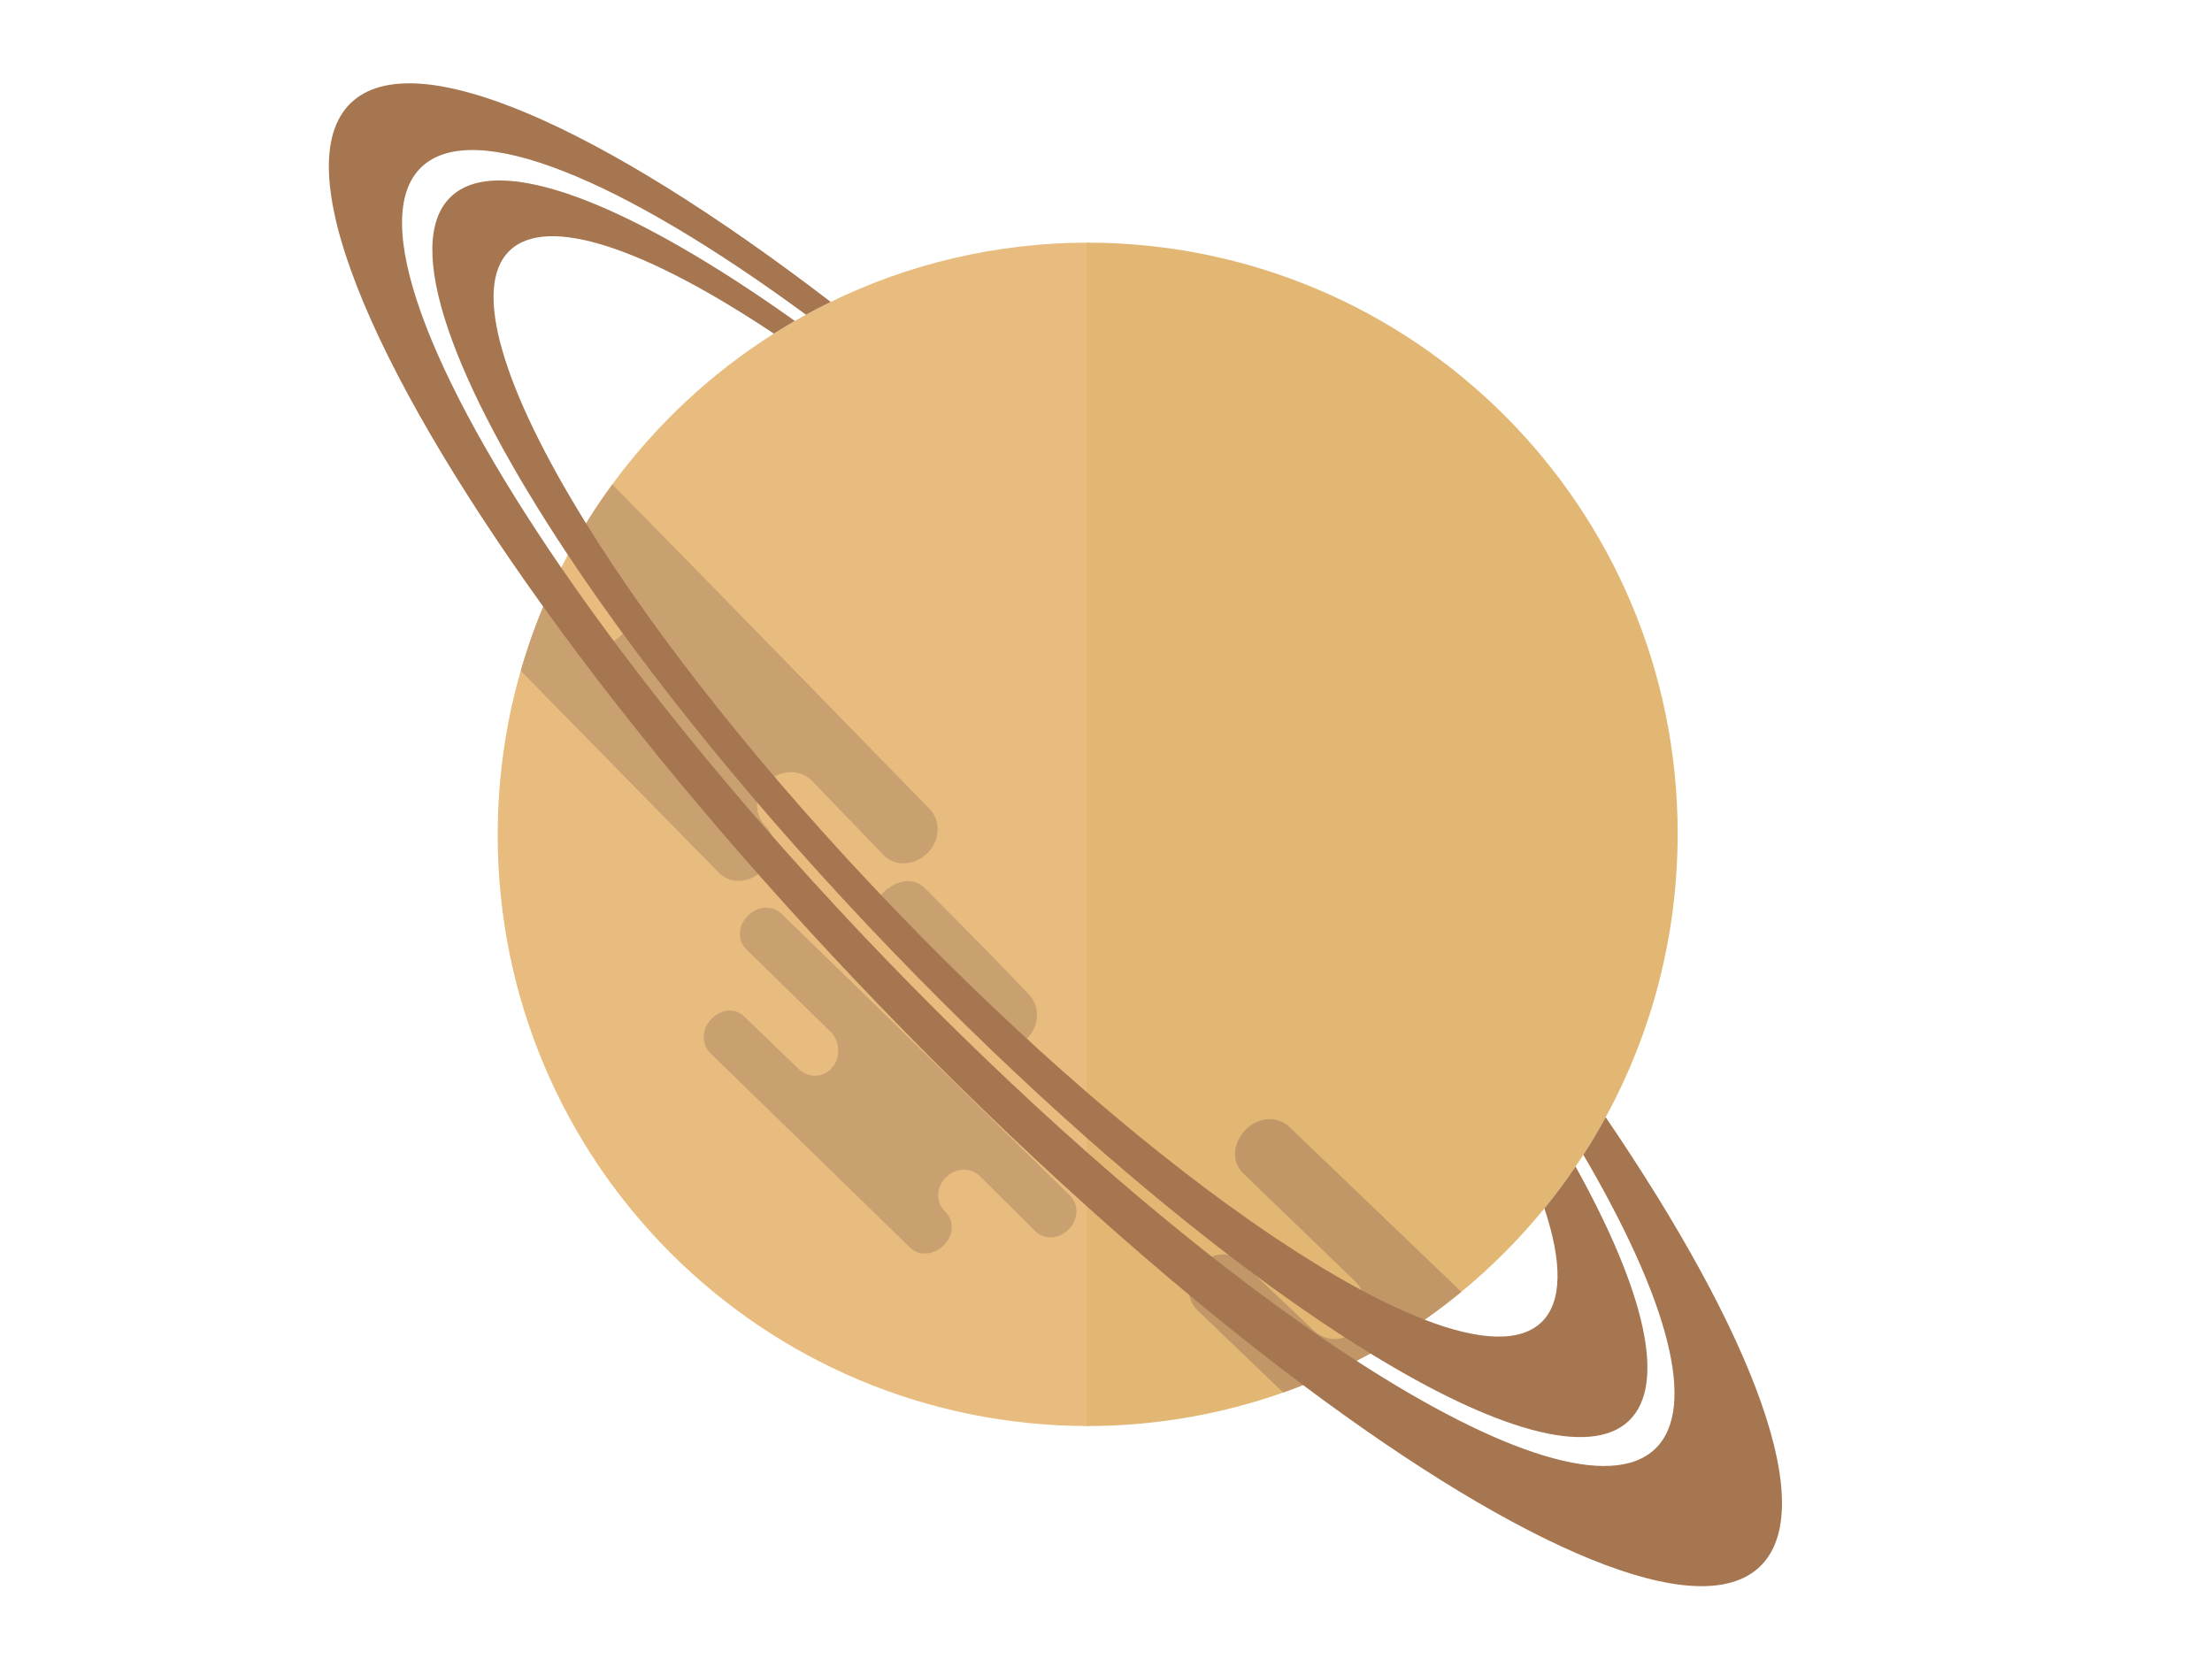
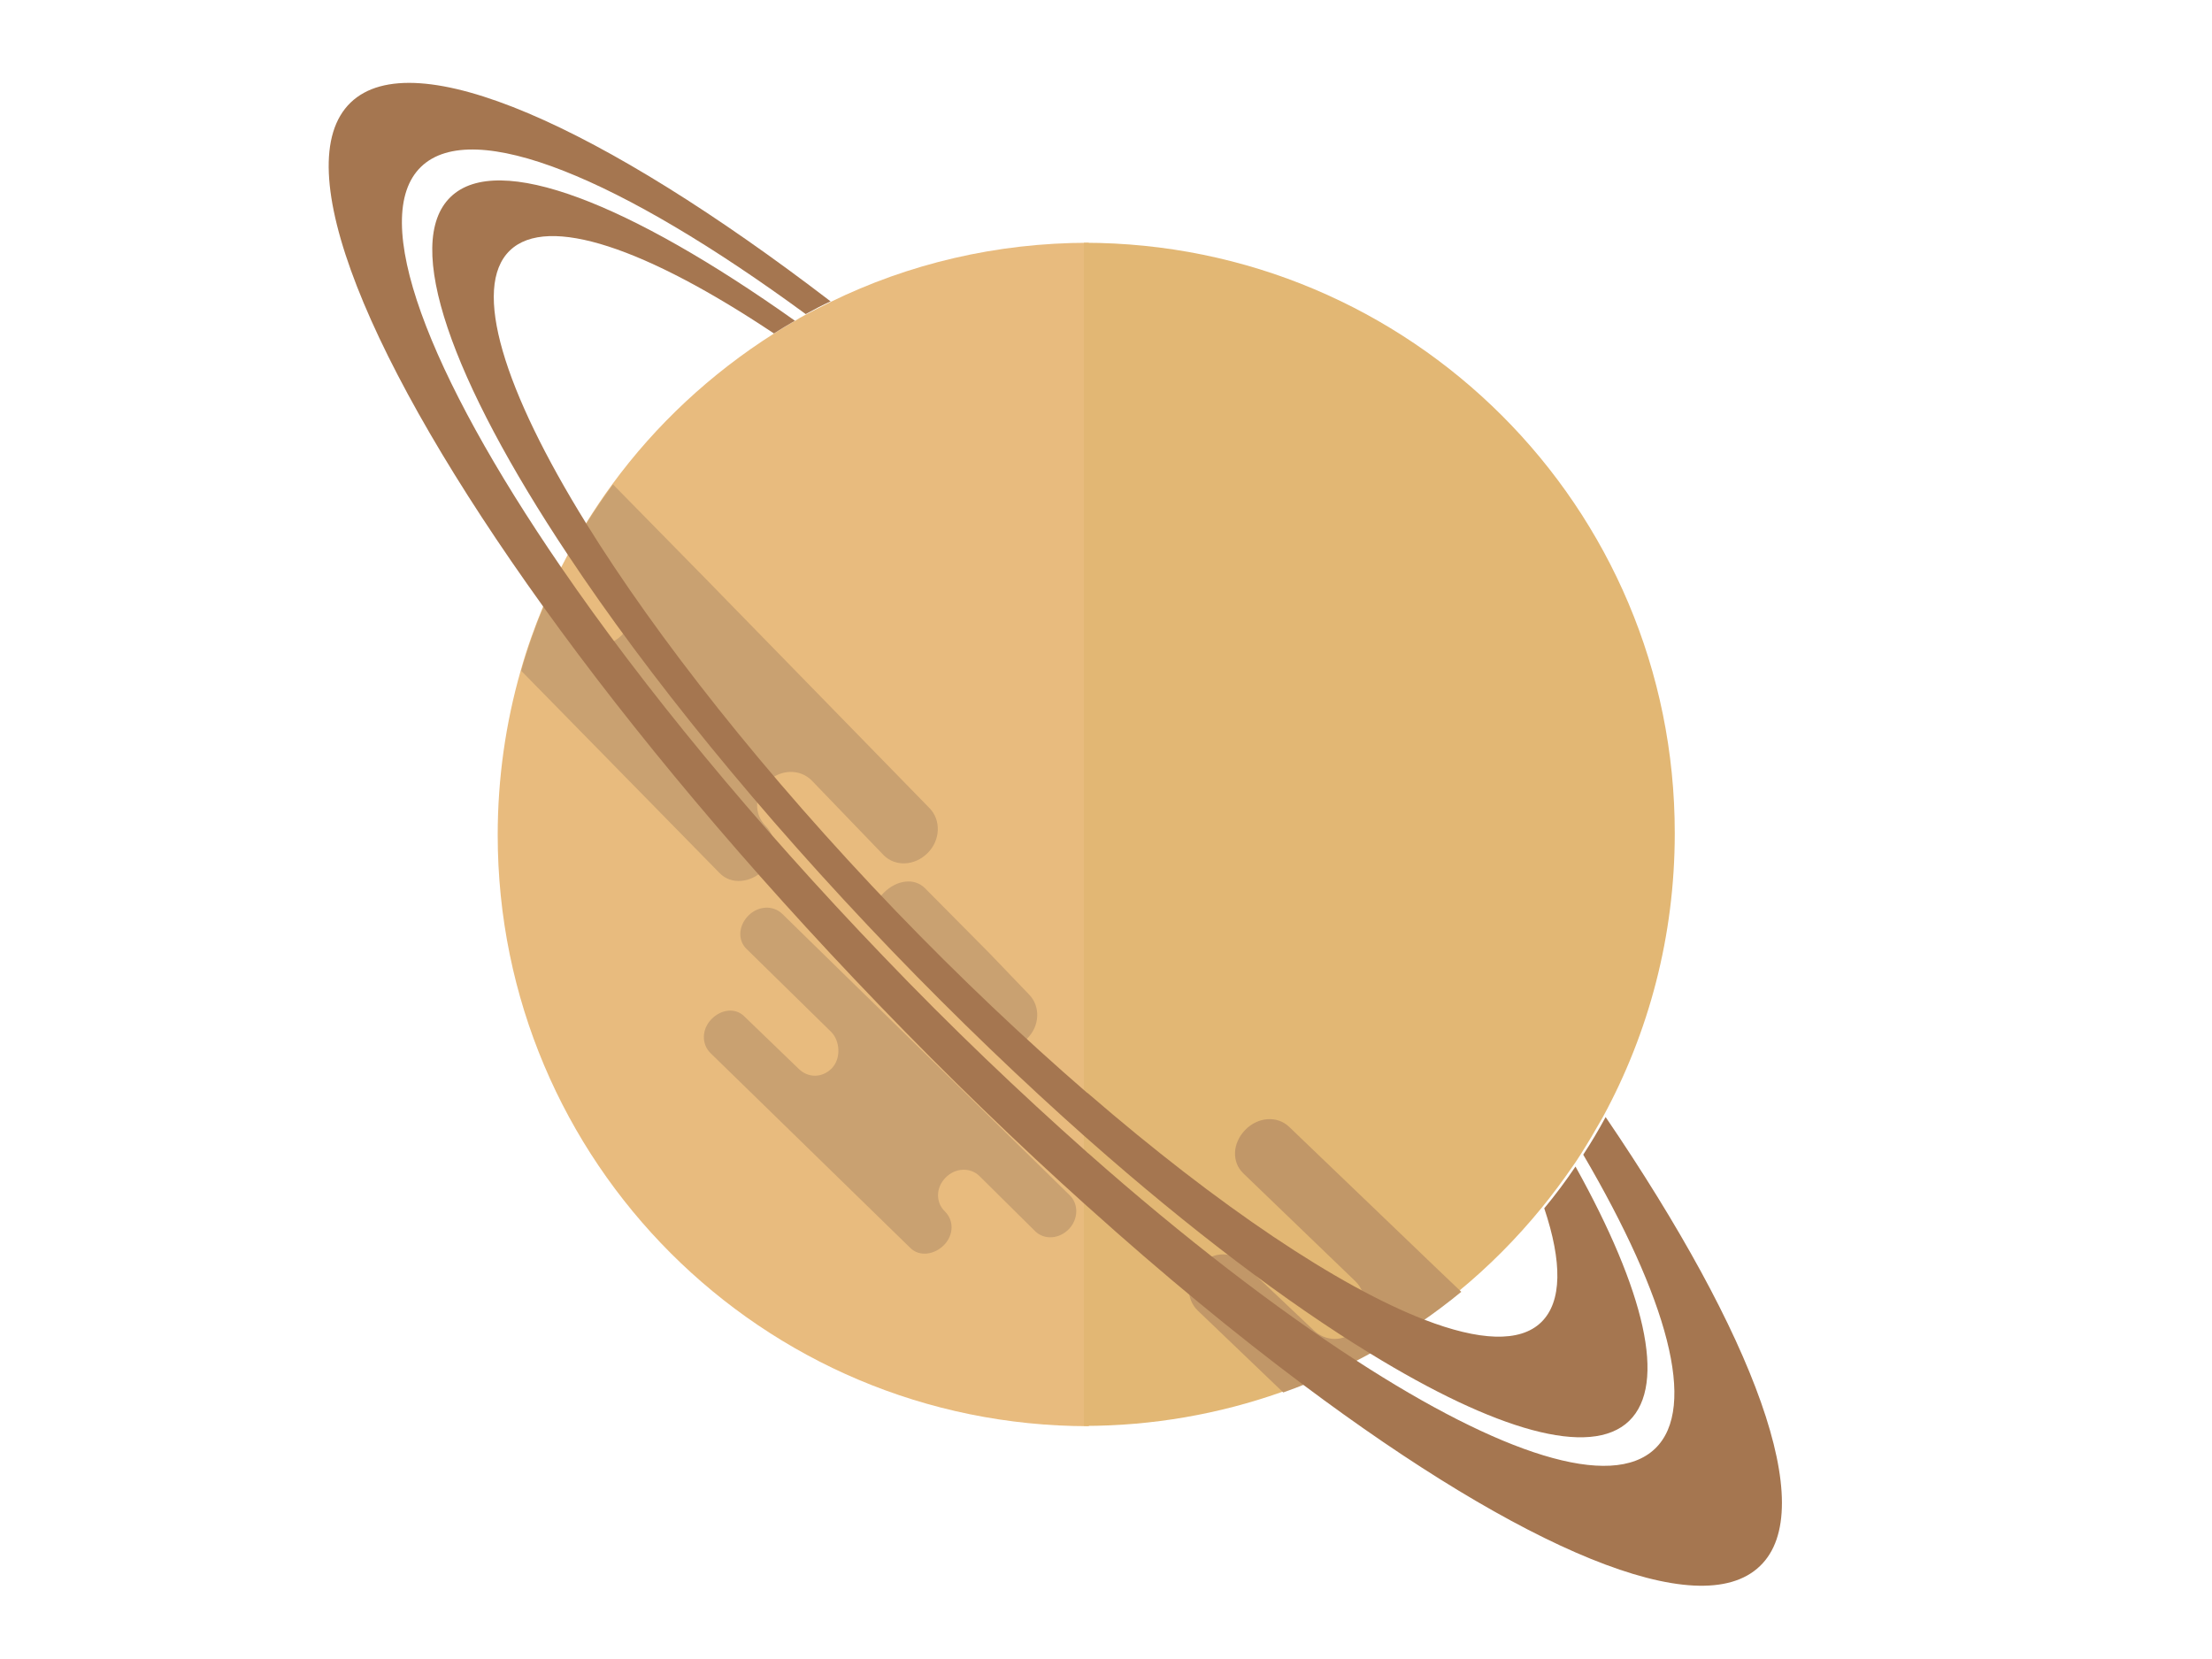
- <svg xmlns="http://www.w3.org/2000/svg" version="1.1" id="Layer_1" x="0px" y="0px" viewBox="0 0 800 600" enable-background="new 0 0 800 600" xml:space="preserve">
-   <path fill="#E8BB7E" d="M300.44,109.19c-3.02,1.47-6.01,3.01-8.95,4.63c-1.35,0.73-2.69,1.48-4.02,2.25  c-2.57,1.48-5.1,3.01-7.6,4.59c-22.72,14.36-42.55,32.9-58.42,54.53c-3.35,4.56-6.53,9.26-9.5,14.1c-1.3,2.08-2.55,4.19-3.77,6.32  c-0.96,1.68-1.9,3.37-2.8,5.07c-0.83,1.53-1.63,3.07-2.41,4.62c-2.07,4.07-4,8.22-5.8,12.44c-0.24,0.55-0.47,1.11-0.7,1.67  c-3.15,7.52-5.87,15.27-8.14,23.2C182.9,261.47,180,281.4,180,302c0,118.19,95.56,213.75,213.75,213.75v-428  C360.28,87.75,328.63,95.45,300.44,109.19z" />
-   <path fill="#E2B774" d="M393,87.75v100.63v11.65v4.63v9.88v301.21c24.93,0,48.86-4.27,71.09-12.13c2.42-0.85,4.82-1.75,7.19-2.69  c6.61-2.61,13.05-5.53,19.32-8.77c1.68-0.87,3.35-1.76,5.01-2.67c6.78-3.71,13.33-7.79,19.64-12.2c4.54-3.19,8.96-6.55,13.24-10.06  c10.99-9.05,21.06-19.16,30.06-30.2c3.98-4.87,7.74-9.92,11.27-15.14c0.96-1.4,1.9-2.81,2.82-4.24c2.85-4.42,5.55-8.96,8.07-13.6  c16.61-30.47,26.04-65.42,26.04-102.55C606.75,183.31,511.19,87.75,393,87.75z" />
+ <svg xmlns="http://www.w3.org/2000/svg" version="1.1" id="Layer_1" x="0px" y="0px" viewBox="0 0 800 600" style="enable-background:new 0 0 800 600;" xml:space="preserve">
+   <style type="text/css">
+ 	.st0{fill:#E8BB7E;}
+ 	.st1{fill:#E2B774;}
+ 	.st2{fill:#C9A171;}
+ 	.st3{fill:#C19768;}
+ 	.st4{fill:#A57650;}
+ </style>
+   <path class="st0" d="M300.4,109.2c-3,1.5-6,3-9,4.6c-1.4,0.7-2.7,1.5-4,2.3c-2.6,1.5-5.1,3-7.6,4.6c-22.7,14.4-42.6,32.9-58.4,54.5  c-3.4,4.6-6.5,9.3-9.5,14.1c-1.3,2.1-2.6,4.2-3.8,6.3c-1,1.7-1.9,3.4-2.8,5.1c-0.8,1.5-1.6,3.1-2.4,4.6c-2.1,4.1-4,8.2-5.8,12.4  c-0.2,0.6-0.5,1.1-0.7,1.7c-3.1,7.5-5.9,15.3-8.1,23.2c-5.4,18.9-8.3,38.8-8.3,59.4c0,118.2,95.6,213.8,213.8,213.8v-428  C360.3,87.8,328.6,95.4,300.4,109.2z" />
+   <path class="st1" d="M392,87.8v100.6V200v4.6v9.9v301.2c24.9,0,48.9-4.3,71.1-12.1c2.4-0.9,4.8-1.8,7.2-2.7c6.6-2.6,13-5.5,19.3-8.8  c1.7-0.9,3.4-1.8,5-2.7c6.8-3.7,13.3-7.8,19.6-12.2c4.5-3.2,9-6.5,13.2-10.1c11-9,21.1-19.2,30.1-30.2c4-4.9,7.7-9.9,11.3-15.1  c1-1.4,1.9-2.8,2.8-4.2c2.8-4.4,5.5-9,8.1-13.6c16.6-30.5,26-65.4,26-102.6C605.8,183.3,510.2,87.8,392,87.8z" />
  <g>
-     <path fill="#C9A171" d="M335.46,308.5c-4.73,4.67-11.7,5.01-15.86,0.8l-25.97-26.95c-4.2-4.25-11.42-4.16-16.14,0.51   c-4.74,4.68-4.86,11.6-0.65,15.86c4.2,4.25,4.13,11.13-0.64,15.85c-4.73,4.67-11.84,5.48-16.05,1.22l-71.82-73.18   c2.44-8.52,5.4-16.82,8.84-24.87l11.89,11.98c4.2,4.25,10.83,4.76,15.55,0.09c4.73-4.68,4.26-13.05,0.1-17.26l-16.53-16.94   c4.04-7.07,8.47-13.89,13.27-20.42l33.49,34.1l81.13,83.14C340.28,296.6,340.19,303.82,335.46,308.5z" />
+     <path class="st2" d="M335.5,308.5c-4.7,4.7-11.7,5-15.9,0.8l-26-27c-4.2-4.3-11.4-4.2-16.1,0.5c-4.7,4.7-4.9,11.6-0.6,15.9   c4.2,4.3,4.1,11.1-0.6,15.9c-4.7,4.7-11.8,5.5-16,1.2l-71.8-73.2c2.4-8.5,5.4-16.8,8.8-24.9l11.9,12c4.2,4.3,10.8,4.8,15.6,0.1   c4.7-4.7,4.3-13.1,0.1-17.3l-16.5-16.9c4-7.1,8.5-13.9,13.3-20.4l33.5,34.1l81.1,83.1C340.3,296.6,340.2,303.8,335.5,308.5z" />
  </g>
-   <path fill="#C9A171" d="M323.51,370.23l63.32,61.99c3.29,3.11,3.34,8.61-0.19,12.27c-3.53,3.65-8.83,4.03-12.09,0.89l-20.27-20.1  c-3.28-3.17-8.79-2.98-12.32,0.67c-3.52,3.65-3.5,8.93-0.22,12.1s3.34,8.42-0.22,12.1c-3.52,3.65-8.93,4.39-12.21,1.22l-72.36-70.44  c-3.28-3.17-3.31-8.65,0.25-12.33c3.52-3.65,8.57-4.22,11.82-1.08l19.83,19.09c3.28,3.17,8.34,3.44,11.86-0.2  c3.52-3.65,3.02-10.03-0.23-13.16l-30.64-30c-3.28-3.17-2.94-8.37,0.58-12.01c3.52-3.65,8.94-3.94,12.21-0.77L323.51,370.23  L323.51,370.23z" />
+   <path class="st2" d="M323.5,370.2l63.3,62c3.3,3.1,3.3,8.6-0.2,12.3c-3.5,3.6-8.8,4-12.1,0.9l-20.3-20.1c-3.3-3.2-8.8-3-12.3,0.7  c-3.5,3.6-3.5,8.9-0.2,12.1s3.3,8.4-0.2,12.1c-3.5,3.6-8.9,4.4-12.2,1.2L257,380.9c-3.3-3.2-3.3-8.6,0.3-12.3  c3.5-3.6,8.6-4.2,11.8-1.1l19.8,19.1c3.3,3.2,8.3,3.4,11.9-0.2c3.5-3.6,3-10-0.2-13.2l-30.6-30c-3.3-3.2-2.9-8.4,0.6-12  c3.5-3.6,8.9-3.9,12.2-0.8L323.5,370.2L323.5,370.2z" />
  <g>
-     <path fill="#C19768" d="M528.49,467.23c-19,15.62-40.74,28.04-64.4,36.39l-30.9-29.63c-4.33-4.13-4.42-11.31,0.2-16.16   c4.59-4.83,11.19-5.63,15.49-1.54l26.18,24.83c4.33,4.12,10.96,4.43,15.54-0.38c4.59-4.82,3.87-13.17-0.42-17.26l-40.46-39.03   c-4.34-4.1-3.96-10.92,0.63-15.73c4.59-4.82,11.66-5.25,16-1.12l53.94,51.72L528.49,467.23z" />
+     <path class="st3" d="M528.5,467.2c-19,15.6-40.7,28-64.4,36.4L433.2,474c-4.3-4.1-4.4-11.3,0.2-16.2c4.6-4.8,11.2-5.6,15.5-1.5   l26.2,24.8c4.3,4.1,11,4.4,15.5-0.4c4.6-4.8,3.9-13.2-0.4-17.3l-40.5-39c-4.3-4.1-4-10.9,0.6-15.7c4.6-4.8,11.7-5.3,16-1.1   l53.9,51.7L528.5,467.2z" />
  </g>
-   <path fill="#A57650" d="M580.71,404.05c-2.52,4.64-5.22,9.18-8.07,13.6c30.41,51.86,41.49,91.41,26.01,106.31  c-15.77,15.19-56.03,1.89-108.05-31.8c-29.31-18.96-62.35-44.4-96.85-74.86c-0.25-0.22-0.5-0.44-0.75-0.66  c-24.03-21.25-48.77-44.93-73.44-70.55c-46.94-48.76-86.86-97.49-116.59-140.79c-48.33-70.38-69.73-126.4-50.61-144.81  c18.78-18.09,72.34,4.26,139.13,53.33c2.94-1.62,5.93-3.16,8.95-4.63c-83.04-63.64-150.75-93.9-173.56-71.94  c-23.34,22.48,6.18,94,69.59,182.16c32.43,45.09,73.73,94.53,121.36,144c25.2,26.17,50.47,50.58,75.17,72.81  c0.25,0.23,0.5,0.45,0.75,0.67c26.78,24.08,52.89,45.59,77.53,64.04c79.23,59.3,143.21,86.84,165.25,65.62  C658.11,545.77,634.5,483.06,580.71,404.05z" />
-   <path fill="#C9A171" d="M340.75,361.55l15.08,15.25c4.16,4.19,10.79,3.58,15.51-1.11c4.76-4.72,4.87-11.9,0.66-16.14l-14.23-14.83  l-23.42-23.65c-3.81-3.84-10.19-2.97-14.91,1.72c-4.76,4.72-5.17,11.6-1.32,15.47L340.75,361.55z" />
-   <path fill="#A57650" d="M569.82,421.89c-3.53,5.22-7.29,10.27-11.27,15.14c6.48,19.43,6.54,33.84-1.06,41.16  c-7.74,7.45-22.54,6.7-42.24-0.9c-31.1-11.99-74.42-41-121.5-81.66c-0.25-0.22-0.5-0.43-0.75-0.65  c-22.42-19.4-45.68-41.44-68.87-65.53c-47.61-49.44-86.58-98.85-112.18-140.16c-29.84-48.13-41.53-85.27-27.63-98.65  c13.7-13.2,49.54-0.65,95.55,30.02c2.5-1.58,5.03-3.11,7.6-4.59c-59.85-42.6-107.32-61.36-124.46-44.86  c-17.46,16.81,0.45,66.43,42.37,129.47c28.91,43.49,69.25,93.36,117.29,143.26c23.63,24.54,47.32,47.21,70.33,67.56  c0.25,0.22,0.5,0.44,0.75,0.66c36.69,32.36,71.64,58.78,101.86,77.33c44.99,27.64,79.48,37.85,93.55,24.31  C602.98,500.5,594.65,466.66,569.82,421.89z" />
+   <path class="st4" d="M580.7,404c-2.5,4.6-5.2,9.2-8.1,13.6c30.4,51.9,41.5,91.4,26,106.3c-15.8,15.2-56,1.9-108-31.8  c-29.3-19-62.4-44.4-96.9-74.9c-0.3-0.2-0.5-0.4-0.8-0.7c-24-21.3-48.8-44.9-73.4-70.6c-46.9-48.8-86.9-97.5-116.6-140.8  c-48.3-70.4-69.7-126.4-50.6-144.8c18.8-18.1,72.3,4.3,139.1,53.3c2.9-1.6,5.9-3.2,9-4.6c-83-63.6-150.8-93.9-173.6-71.9  c-23.3,22.5,6.2,94,69.6,182.2c32.4,45.1,73.7,94.5,121.4,144c25.2,26.2,50.5,50.6,75.2,72.8c0.3,0.2,0.5,0.5,0.8,0.7  c26.8,24.1,52.9,45.6,77.5,64c79.2,59.3,143.2,86.8,165.2,65.6C658.1,545.8,634.5,483.1,580.7,404z" />
+   <path class="st2" d="M340.8,361.5l15.1,15.3c4.2,4.2,10.8,3.6,15.5-1.1c4.8-4.7,4.9-11.9,0.7-16.1l-14.2-14.8l-23.4-23.6  c-3.8-3.8-10.2-3-14.9,1.7c-4.8,4.7-5.2,11.6-1.3,15.5L340.8,361.5z" />
+   <path class="st4" d="M569.8,421.9c-3.5,5.2-7.3,10.3-11.3,15.1c6.5,19.4,6.5,33.8-1.1,41.2c-7.7,7.5-22.5,6.7-42.2-0.9  c-31.1-12-74.4-41-121.5-81.7c-0.3-0.2-0.5-0.4-0.8-0.6c-22.4-19.4-45.7-41.4-68.9-65.5C276.5,280,237.6,230.6,212,189.3  c-29.8-48.1-41.5-85.3-27.6-98.7c13.7-13.2,49.5-0.7,95.5,30c2.5-1.6,5-3.1,7.6-4.6C227.6,73.5,180.1,54.7,163,71.2  c-17.5,16.8,0.4,66.4,42.4,129.5c28.9,43.5,69.3,93.4,117.3,143.3c23.6,24.5,47.3,47.2,70.3,67.6c0.3,0.2,0.5,0.4,0.8,0.7  c36.7,32.4,71.6,58.8,101.9,77.3c45,27.6,79.5,37.8,93.5,24.3C603,500.5,594.7,466.7,569.8,421.9z" />
</svg>
